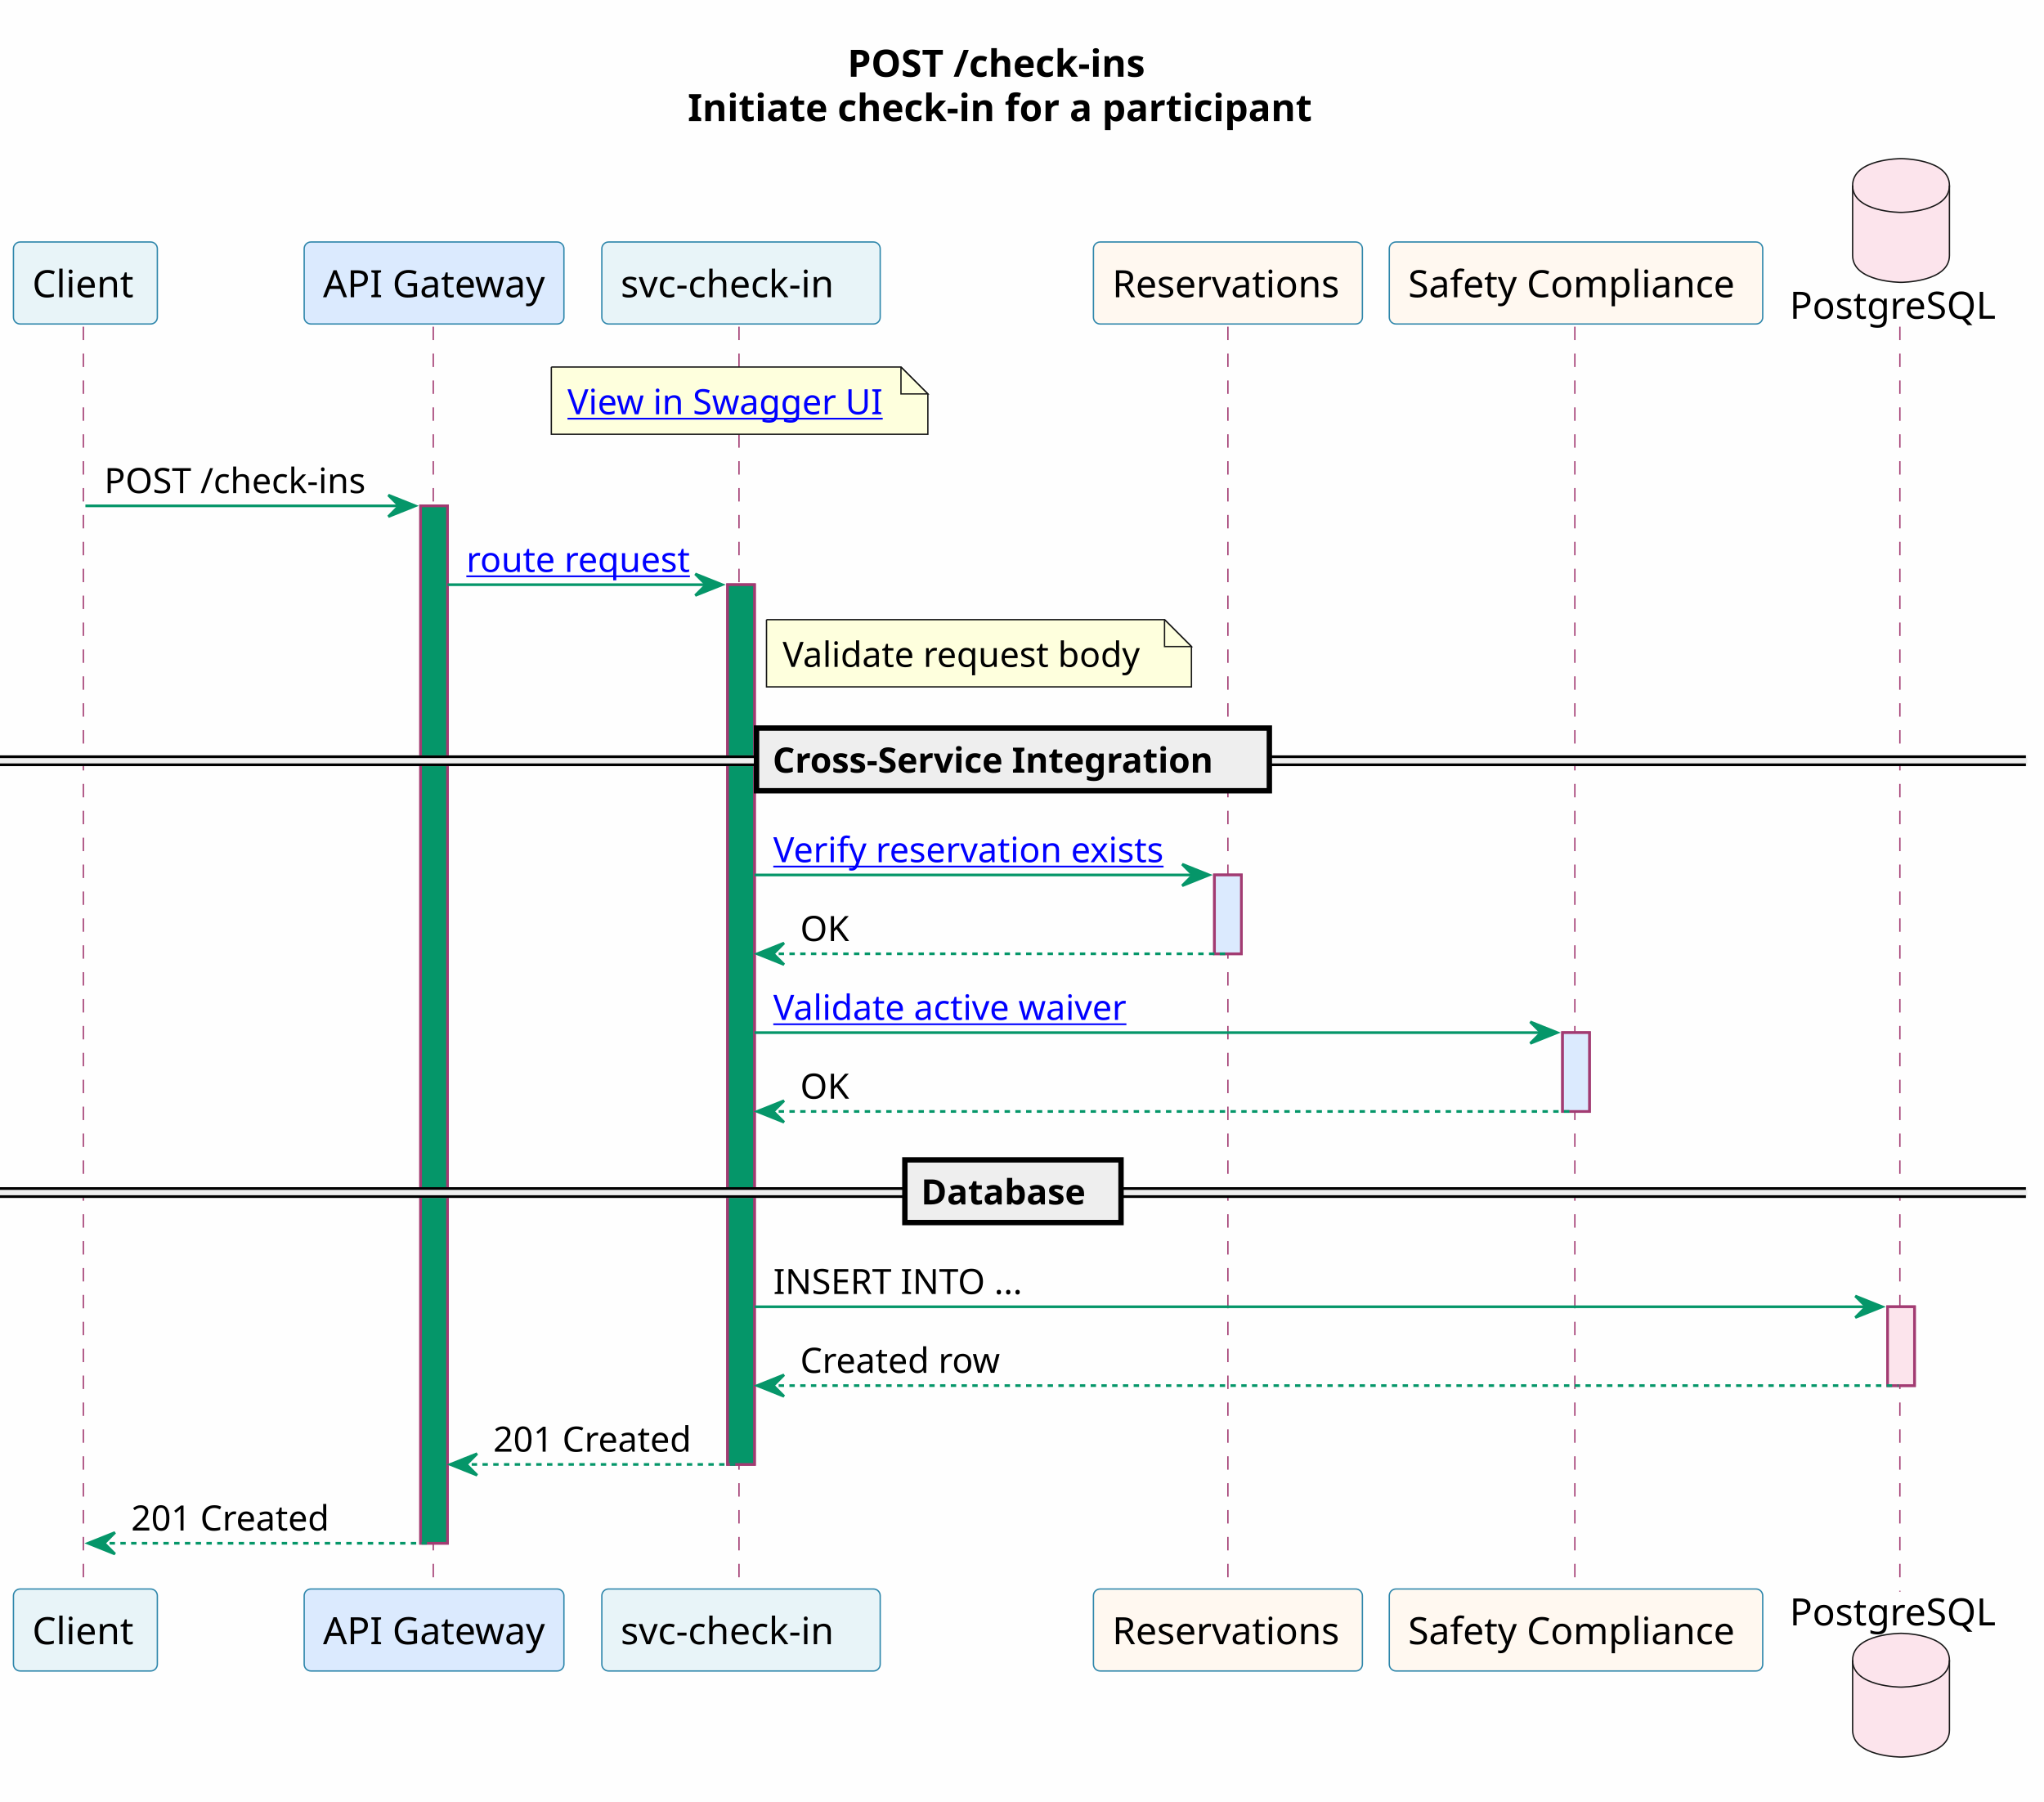
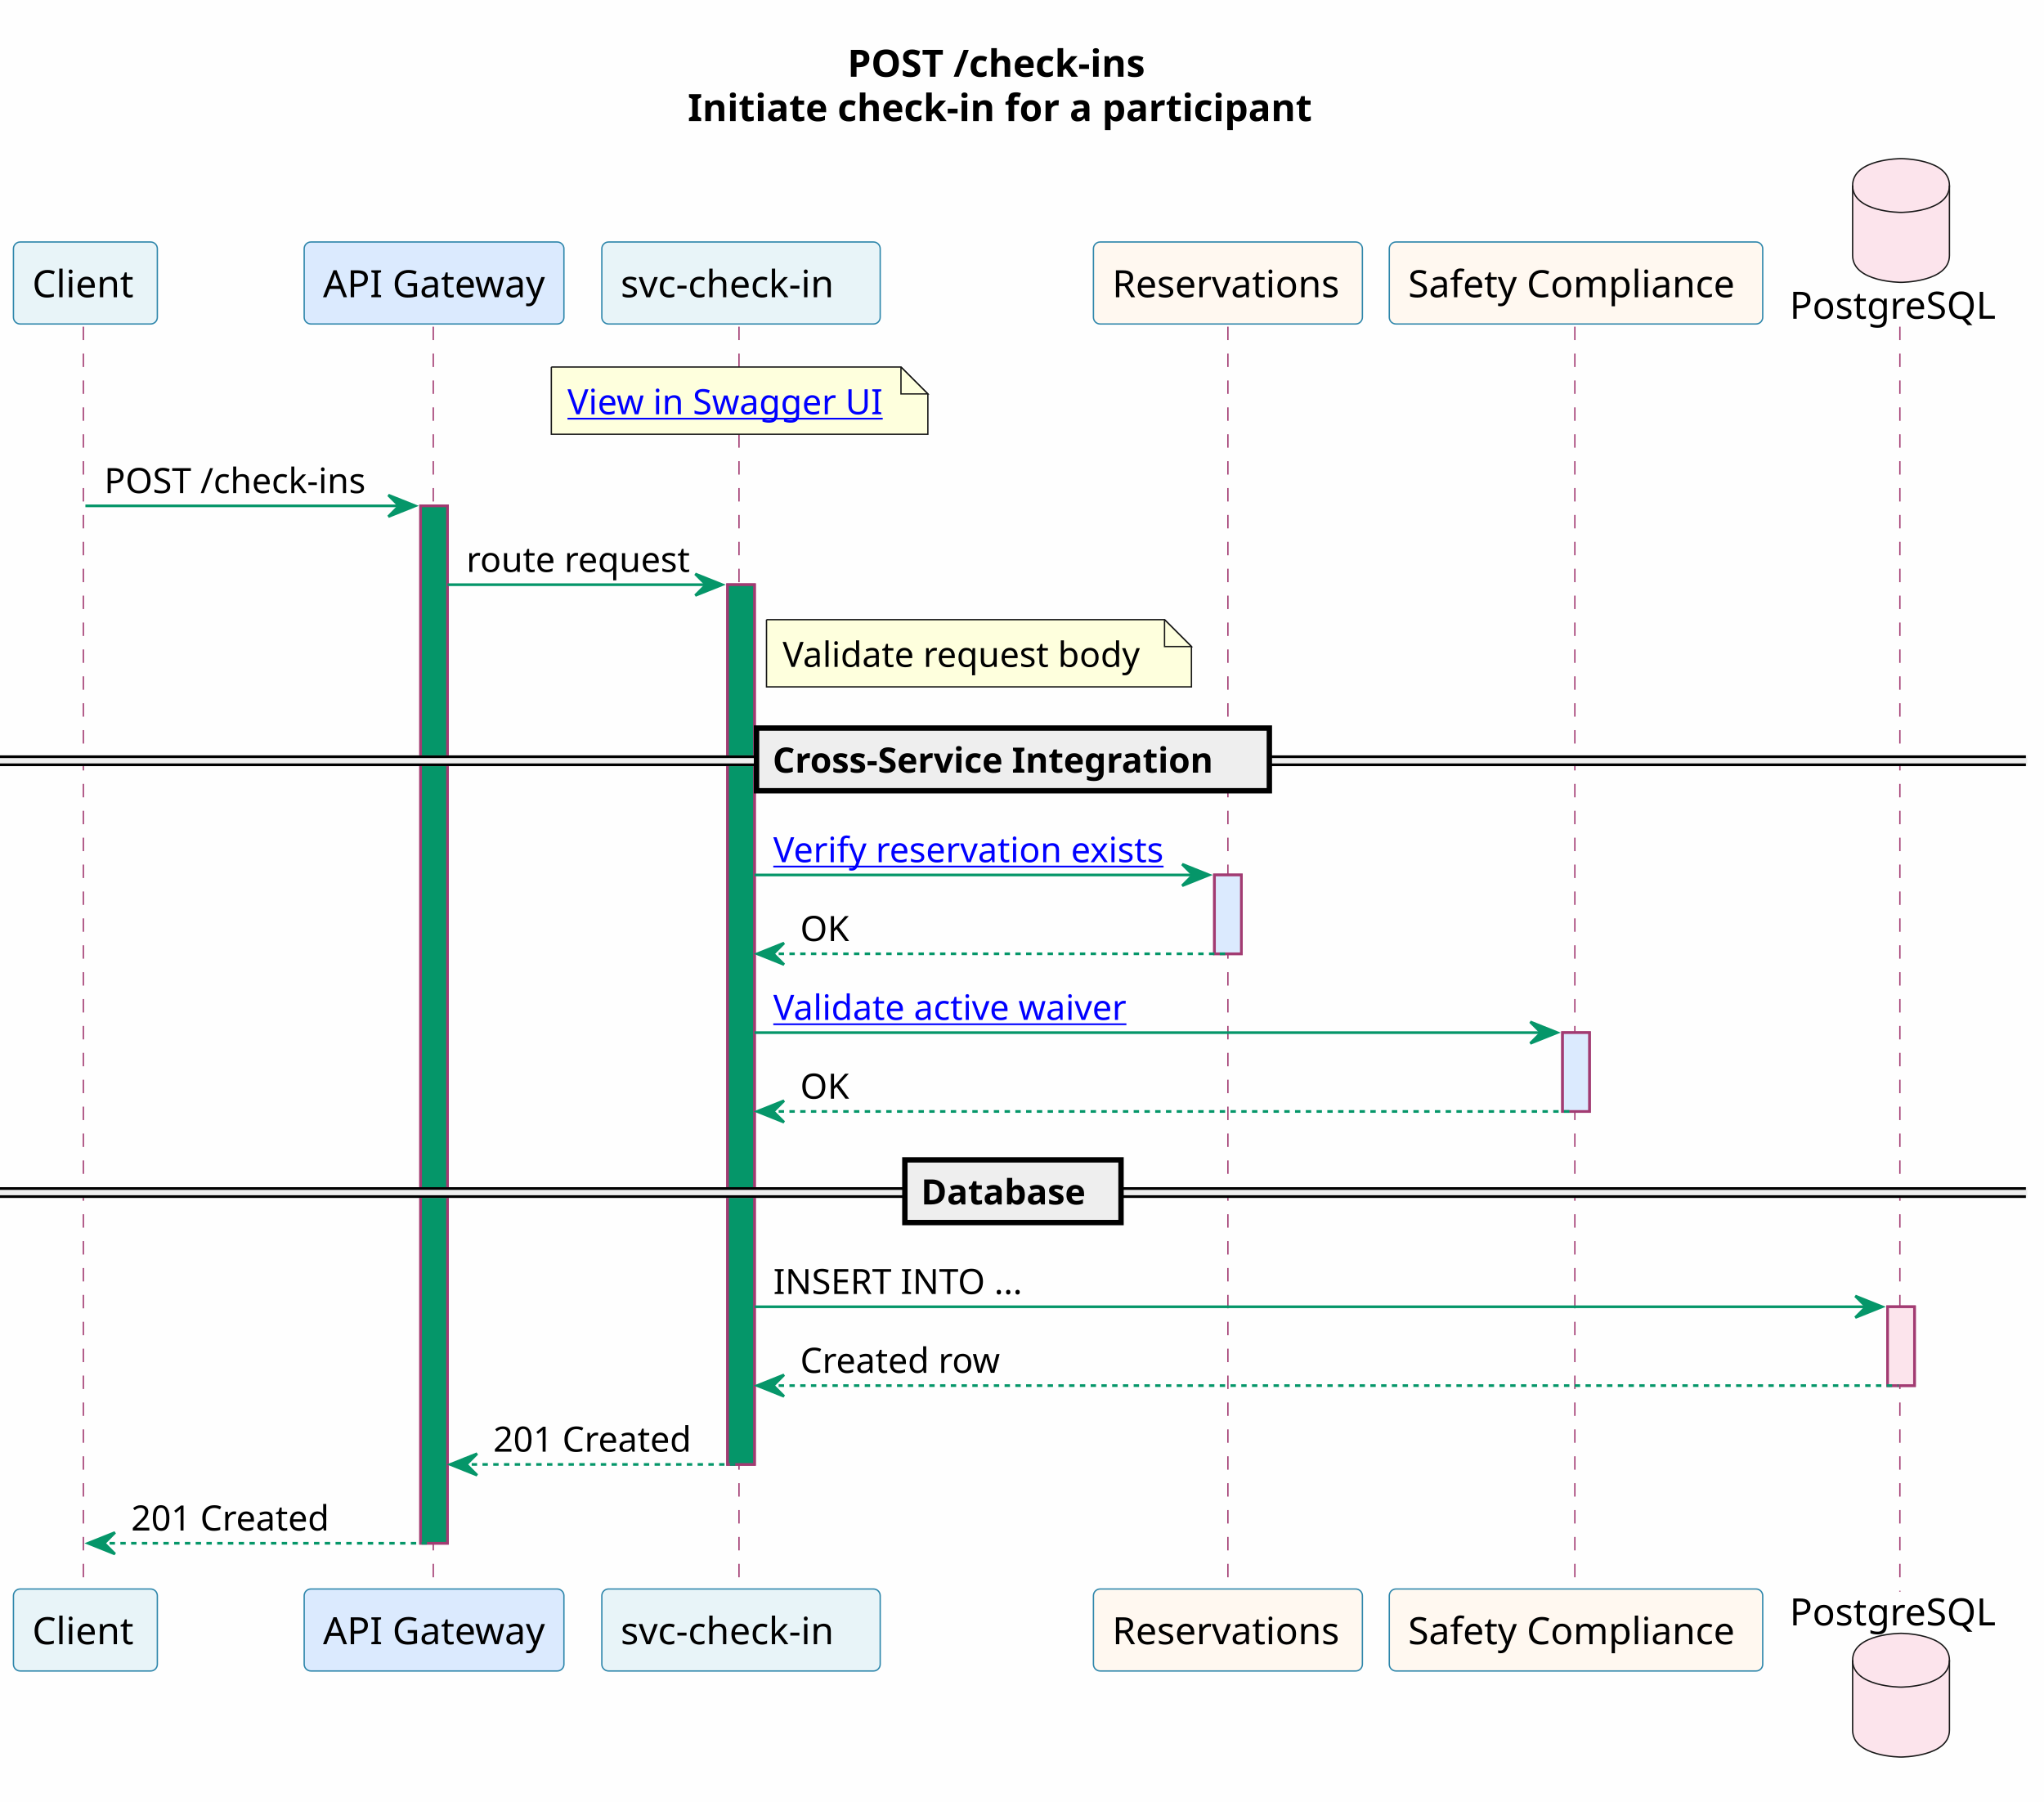
<svg xmlns="http://www.w3.org/2000/svg" xmlns:xlink="http://www.w3.org/1999/xlink" contentStyleType="text/css" data-diagram-type="SEQUENCE" height="670px" preserveAspectRatio="none" style="width:760px;height:670px;background:#FEFEFE;" version="1.1" viewBox="0 0 760 670" width="760px" zoomAndPan="magnify">
  <defs />
  <g>
    <rect fill="#FEFEFE" height="670" style="stroke:none;stroke-width:1;" width="760" x="0" y="0" />
    <text fill="#000000" font-family="Segoe UI" font-size="14" font-weight="bold" lengthAdjust="spacing" textLength="122.062" x="315.102" y="28.535">POST /check-ins</text>
    <text fill="#000000" font-family="Segoe UI" font-size="14" font-weight="bold" lengthAdjust="spacing" textLength="240.844" x="255.711" y="45.023">Initiate check-in for a participant</text>
    <g>
      <rect fill="#059669" height="385.727" style="stroke:#A23B72;stroke-width:1;" width="10" x="156.39" y="188.086" />
    </g>
    <g>
      <rect fill="#059669" height="327.106" style="stroke:#A23B72;stroke-width:1;" width="10" x="270.525" y="217.397" />
    </g>
    <g>
      <rect fill="#DBEAFE" height="29.311" style="stroke:#A23B72;stroke-width:1;" width="10" x="451.564" y="325.328" />
    </g>
    <g>
      <rect fill="#DBEAFE" height="29.311" style="stroke:#A23B72;stroke-width:1;" width="10" x="580.991" y="383.949" />
    </g>
    <g>
      <rect fill="#FCE4EC" height="29.311" style="stroke:#A23B72;stroke-width:1;" width="10" x="701.842" y="485.881" />
    </g>
    <g>
      <rect fill="#000000" fill-opacity="0" height="470.348" width="8" x="27.752" y="121.465" />
      <line style="stroke:#A23B72;stroke-width:0.5;stroke-dasharray:5,5;" x1="31" x2="31" y1="121.465" y2="591.812" />
    </g>
    <g>
      <rect fill="#000000" fill-opacity="0" height="470.348" width="8" x="157.39" y="121.465" />
      <line style="stroke:#A23B72;stroke-width:0.5;stroke-dasharray:5,5;" x1="161.101" x2="161.101" y1="121.465" y2="591.812" />
    </g>
    <g>
      <rect fill="#000000" fill-opacity="0" height="470.348" width="8" x="271.525" y="121.465" />
      <line style="stroke:#A23B72;stroke-width:0.5;stroke-dasharray:5,5;" x1="274.773" x2="274.773" y1="121.465" y2="591.812" />
    </g>
    <g>
      <rect fill="#000000" fill-opacity="0" height="470.348" width="8" x="452.564" y="121.465" />
      <line style="stroke:#A23B72;stroke-width:0.5;stroke-dasharray:5,5;" x1="456.562" x2="456.562" y1="121.465" y2="591.812" />
    </g>
    <g>
      <rect fill="#000000" fill-opacity="0" height="470.348" width="8" x="581.991" y="121.465" />
      <line style="stroke:#A23B72;stroke-width:0.5;stroke-dasharray:5,5;" x1="585.565" x2="585.565" y1="121.465" y2="591.812" />
    </g>
    <g>
      <rect fill="#000000" fill-opacity="0" height="470.348" width="8" x="702.842" y="121.465" />
      <line style="stroke:#A23B72;stroke-width:0.5;stroke-dasharray:5,5;" x1="706.417" x2="706.417" y1="121.465" y2="591.812" />
    </g>
    <g class="participant participant-head" data-participant="Client">
      <rect fill="#E8F4F8" height="30.488" rx="2.5" ry="2.5" style="stroke:#2E86AB;stroke-width:0.5;" width="53.505" x="5" y="89.977" />
      <text fill="#000000" font-family="Segoe UI" font-size="14" lengthAdjust="spacing" textLength="39.505" x="12" y="110.512">Client</text>
    </g>
    <g class="participant participant-tail" data-participant="Client">
      <rect fill="#E8F4F8" height="30.488" rx="2.5" ry="2.5" style="stroke:#2E86AB;stroke-width:0.5;" width="53.505" x="5" y="590.812" />
      <text fill="#000000" font-family="Segoe UI" font-size="14" lengthAdjust="spacing" textLength="39.505" x="12" y="611.348">Client</text>
    </g>
    <g class="participant participant-head" data-participant="GW">
      <rect fill="#DBEAFE" height="30.488" rx="2.5" ry="2.5" style="stroke:#2E86AB;stroke-width:0.5;" width="96.578" x="113.101" y="89.977" />
      <text fill="#000000" font-family="Segoe UI" font-size="14" lengthAdjust="spacing" textLength="82.578" x="120.101" y="110.512">API Gateway</text>
    </g>
    <g class="participant participant-tail" data-participant="GW">
      <rect fill="#DBEAFE" height="30.488" rx="2.5" ry="2.5" style="stroke:#2E86AB;stroke-width:0.5;" width="96.578" x="113.101" y="590.812" />
      <text fill="#000000" font-family="Segoe UI" font-size="14" lengthAdjust="spacing" textLength="82.578" x="120.101" y="611.348">API Gateway</text>
    </g>
    <g class="participant participant-head" data-participant="Svc">
      <a href="/microservices/svc-check-in/" target="_top" title="/microservices/svc-check-in/" xlink:actuate="onRequest" xlink:href="/microservices/svc-check-in/" xlink:show="new" xlink:title="/microservices/svc-check-in/" xlink:type="simple">
        <rect fill="#E8F4F8" height="30.488" rx="2.5" ry="2.5" style="stroke:#2E86AB;stroke-width:0.5;" width="103.503" x="223.773" y="89.977" />
        <text fill="#000000" font-family="Segoe UI" font-size="14" lengthAdjust="spacing" textLength="89.503" x="230.773" y="110.512">svc-check-in</text>
      </a>
    </g>
    <g class="participant participant-tail" data-participant="Svc">
      <a href="/microservices/svc-check-in/" target="_top" title="/microservices/svc-check-in/" xlink:actuate="onRequest" xlink:href="/microservices/svc-check-in/" xlink:show="new" xlink:title="/microservices/svc-check-in/" xlink:type="simple">
        <rect fill="#E8F4F8" height="30.488" rx="2.5" ry="2.5" style="stroke:#2E86AB;stroke-width:0.5;" width="103.503" x="223.773" y="590.812" />
        <text fill="#000000" font-family="Segoe UI" font-size="14" lengthAdjust="spacing" textLength="89.503" x="230.773" y="611.348">svc-check-in</text>
      </a>
    </g>
    <g class="participant participant-head" data-participant="Res">
      <a href="/microservices/svc-reservations/" target="_top" title="/microservices/svc-reservations/" xlink:actuate="onRequest" xlink:href="/microservices/svc-reservations/" xlink:show="new" xlink:title="/microservices/svc-reservations/" xlink:type="simple">
        <rect fill="#FFF8F0" height="30.488" rx="2.5" ry="2.5" style="stroke:#2E86AB;stroke-width:0.5;" width="100.003" x="406.562" y="89.977" />
        <text fill="#000000" font-family="Segoe UI" font-size="14" lengthAdjust="spacing" textLength="86.003" x="413.562" y="110.512">Reservations</text>
      </a>
    </g>
    <g class="participant participant-tail" data-participant="Res">
      <a href="/microservices/svc-reservations/" target="_top" title="/microservices/svc-reservations/" xlink:actuate="onRequest" xlink:href="/microservices/svc-reservations/" xlink:show="new" xlink:title="/microservices/svc-reservations/" xlink:type="simple">
        <rect fill="#FFF8F0" height="30.488" rx="2.5" ry="2.5" style="stroke:#2E86AB;stroke-width:0.5;" width="100.003" x="406.562" y="590.812" />
        <text fill="#000000" font-family="Segoe UI" font-size="14" lengthAdjust="spacing" textLength="86.003" x="413.562" y="611.348">Reservations</text>
      </a>
    </g>
    <g class="participant participant-head" data-participant="Safety">
      <a href="/microservices/svc-safety-compliance/" target="_top" title="/microservices/svc-safety-compliance/" xlink:actuate="onRequest" xlink:href="/microservices/svc-safety-compliance/" xlink:show="new" xlink:title="/microservices/svc-safety-compliance/" xlink:type="simple">
        <rect fill="#FFF8F0" height="30.488" rx="2.5" ry="2.5" style="stroke:#2E86AB;stroke-width:0.5;" width="138.852" x="516.565" y="89.977" />
        <text fill="#000000" font-family="Segoe UI" font-size="14" lengthAdjust="spacing" textLength="124.852" x="523.565" y="110.512">Safety Compliance</text>
      </a>
    </g>
    <g class="participant participant-tail" data-participant="Safety">
      <a href="/microservices/svc-safety-compliance/" target="_top" title="/microservices/svc-safety-compliance/" xlink:actuate="onRequest" xlink:href="/microservices/svc-safety-compliance/" xlink:show="new" xlink:title="/microservices/svc-safety-compliance/" xlink:type="simple">
        <rect fill="#FFF8F0" height="30.488" rx="2.5" ry="2.5" style="stroke:#2E86AB;stroke-width:0.5;" width="138.852" x="516.565" y="590.812" />
        <text fill="#000000" font-family="Segoe UI" font-size="14" lengthAdjust="spacing" textLength="124.852" x="523.565" y="611.348">Safety Compliance</text>
      </a>
    </g>
    <g class="participant participant-head" data-participant="DB">
      <text fill="#000000" font-family="Segoe UI" font-size="14" lengthAdjust="spacing" textLength="76.85" x="665.417" y="118.512">PostgreSQL</text>
      <path d="M688.842,68.977 C688.842,58.977 706.842,58.977 706.842,58.977 C706.842,58.977 724.842,58.977 724.842,68.977 L724.842,94.977 C724.842,104.977 706.842,104.977 706.842,104.977 C706.842,104.977 688.842,104.977 688.842,94.977 L688.842,68.977" fill="#FCE4EC" style="stroke:#181818;stroke-width:0.5;" />
      <path d="M688.842,68.977 C688.842,78.977 706.842,78.977 706.842,78.977 C706.842,78.977 724.842,78.977 724.842,68.977" fill="none" style="stroke:#181818;stroke-width:0.5;" />
    </g>
    <g class="participant participant-tail" data-participant="DB">
      <text fill="#000000" font-family="Segoe UI" font-size="14" lengthAdjust="spacing" textLength="76.85" x="665.417" y="604.348">PostgreSQL</text>
      <path d="M688.842,617.301 C688.842,607.301 706.842,607.301 706.842,607.301 C706.842,607.301 724.842,607.301 724.842,617.301 L724.842,643.301 C724.842,653.301 706.842,653.301 706.842,653.301 C706.842,653.301 688.842,653.301 688.842,643.301 L688.842,617.301" fill="#FCE4EC" style="stroke:#181818;stroke-width:0.5;" />
      <path d="M688.842,617.301 C688.842,627.301 706.842,627.301 706.842,627.301 C706.842,627.301 724.842,627.301 724.842,617.301" fill="none" style="stroke:#181818;stroke-width:0.5;" />
    </g>
    <g>
      <rect fill="#059669" height="385.727" style="stroke:#A23B72;stroke-width:1;" width="10" x="156.39" y="188.086" />
    </g>
    <g>
      <rect fill="#059669" height="327.106" style="stroke:#A23B72;stroke-width:1;" width="10" x="270.525" y="217.397" />
    </g>
    <g>
      <rect fill="#DBEAFE" height="29.311" style="stroke:#A23B72;stroke-width:1;" width="10" x="451.564" y="325.328" />
    </g>
    <g>
      <rect fill="#DBEAFE" height="29.311" style="stroke:#A23B72;stroke-width:1;" width="10" x="580.991" y="383.949" />
    </g>
    <g>
      <rect fill="#FCE4EC" height="29.311" style="stroke:#A23B72;stroke-width:1;" width="10" x="701.842" y="485.881" />
    </g>
    <path d="M205,136.465 L205,161.465 L345,161.465 L345,146.465 L335,136.465 L205,136.465" fill="#FEFFDD" style="stroke:#181818;stroke-width:0.5;" />
    <path d="M335,136.465 L335,146.465 L345,146.465 L335,136.465" fill="#FEFFDD" style="stroke:#181818;stroke-width:0.5;" />
    <a href="/services/api/svc-check-in.html#/Check-Ins/createCheckIn" target="_top" title="/services/api/svc-check-in.html#/Check-Ins/createCheckIn" xlink:actuate="onRequest" xlink:href="/services/api/svc-check-in.html#/Check-Ins/createCheckIn" xlink:show="new" xlink:title="/services/api/svc-check-in.html#/Check-Ins/createCheckIn" xlink:type="simple">
      <text fill="#0000FF" font-family="Segoe UI" font-size="13" lengthAdjust="spacing" text-decoration="underline" textLength="119.406" x="211" y="154.033">View in Swagger UI</text>
    </a>
    <g class="message" data-participant-1="Client" data-participant-2="GW">
      <polygon fill="#059669" points="144.39,184.086,154.39,188.086,144.39,192.086,148.39,188.086" style="stroke:#059669;stroke-width:1;" />
      <line style="stroke:#059669;stroke-width:1;" x1="31.752" x2="150.39" y1="188.086" y2="188.086" />
      <text fill="#000000" font-family="Segoe UI" font-size="13" lengthAdjust="spacing" textLength="105.638" x="38.752" y="183.344">POST /check-ins</text>
    </g>
    <g class="message" data-participant-1="GW" data-participant-2="Svc">
      <polygon fill="#059669" points="258.525,213.397,268.525,217.397,258.525,221.397,262.525,217.397" style="stroke:#059669;stroke-width:1;" />
      <line style="stroke:#059669;stroke-width:1;" x1="166.39" x2="264.525" y1="217.397" y2="217.397" />
-       <a href="/microservices/svc-check-in/#post-check-ins-initiate-check-in-for-a-participant" target="_top" title="/microservices/svc-check-in/#post-check-ins-initiate-check-in-for-a-participant" xlink:actuate="onRequest" xlink:href="/microservices/svc-check-in/#post-check-ins-initiate-check-in-for-a-participant" xlink:show="new" xlink:title="/microservices/svc-check-in/#post-check-ins-initiate-check-in-for-a-participant" xlink:type="simple">
-         <text fill="#0000FF" font-family="Segoe UI" font-size="13" lengthAdjust="spacing" text-decoration="underline" textLength="85.135" x="173.39" y="212.654">route request</text>
-       </a>
+       <text fill="#000000" font-family="Segoe UI" font-size="13" lengthAdjust="spacing" textLength="85.135" x="173.39" y="212.654">route request</text>
    </g>
    <path d="M285,230.397 L285,255.397 L443,255.397 L443,240.397 L433,230.397 L285,230.397" fill="#FEFFDD" style="stroke:#181818;stroke-width:0.5;" />
    <path d="M433,230.397 L433,240.397 L443,240.397 L433,230.397" fill="#FEFFDD" style="stroke:#181818;stroke-width:0.5;" />
    <text fill="#000000" font-family="Segoe UI" font-size="13" lengthAdjust="spacing" textLength="137.573" x="291" y="247.965">Validate request body</text>
    <rect fill="#EEEEEE" height="3" style="stroke:#EEEEEE;stroke-width:1;" width="753.267" x="0" y="281.362" />
    <line style="stroke:#000000;stroke-width:1;" x1="0" x2="753.267" y1="281.362" y2="281.362" />
    <line style="stroke:#000000;stroke-width:1;" x1="0" x2="753.267" y1="284.362" y2="284.362" />
    <rect fill="#EEEEEE" height="23.311" style="stroke:#000000;stroke-width:2;" width="190.674" x="281.296" y="270.707" />
    <text fill="#000000" font-family="Segoe UI" font-size="13" font-weight="bold" lengthAdjust="spacing" textLength="172.39" x="287.296" y="287.275">Cross-Service Integration</text>
    <g class="message" data-participant-1="Svc" data-participant-2="Res">
      <polygon fill="#059669" points="439.564,321.328,449.564,325.328,439.564,329.328,443.564,325.328" style="stroke:#059669;stroke-width:1;" />
      <line style="stroke:#059669;stroke-width:1;" x1="280.525" x2="445.564" y1="325.328" y2="325.328" />
      <a href="/microservices/svc-reservations/#get-reservationsreservation_id-get-reservation-details" target="_top" title="/microservices/svc-reservations/#get-reservationsreservation_id-get-reservation-details" xlink:actuate="onRequest" xlink:href="/microservices/svc-reservations/#get-reservationsreservation_id-get-reservation-details" xlink:show="new" xlink:title="/microservices/svc-reservations/#get-reservationsreservation_id-get-reservation-details" xlink:type="simple">
        <text fill="#0000FF" font-family="Segoe UI" font-size="13" lengthAdjust="spacing" text-decoration="underline" textLength="152.039" x="287.525" y="320.586">Verify reservation exists</text>
      </a>
    </g>
    <g class="message" data-participant-1="Res" data-participant-2="Svc">
      <polygon fill="#059669" points="291.525,350.639,281.525,354.639,291.525,358.639,287.525,354.639" style="stroke:#059669;stroke-width:1;" />
      <line style="stroke:#059669;stroke-width:1;stroke-dasharray:2,2;" x1="285.525" x2="455.564" y1="354.639" y2="354.639" />
      <text fill="#000000" font-family="Segoe UI" font-size="13" lengthAdjust="spacing" textLength="18.586" x="297.525" y="349.897">OK</text>
    </g>
    <g class="message" data-participant-1="Svc" data-participant-2="Safety">
      <polygon fill="#059669" points="568.991,379.949,578.991,383.949,568.991,387.949,572.991,383.949" style="stroke:#059669;stroke-width:1;" />
      <line style="stroke:#059669;stroke-width:1;" x1="280.525" x2="574.991" y1="383.949" y2="383.949" />
      <a href="/microservices/svc-safety-compliance/#get-waivers-list-waivers-by-guest" target="_top" title="/microservices/svc-safety-compliance/#get-waivers-list-waivers-by-guest" xlink:actuate="onRequest" xlink:href="/microservices/svc-safety-compliance/#get-waivers-list-waivers-by-guest" xlink:show="new" xlink:title="/microservices/svc-safety-compliance/#get-waivers-list-waivers-by-guest" xlink:type="simple">
        <text fill="#0000FF" font-family="Segoe UI" font-size="13" lengthAdjust="spacing" text-decoration="underline" textLength="135.56" x="287.525" y="379.207">Validate active waiver</text>
      </a>
    </g>
    <g class="message" data-participant-1="Safety" data-participant-2="Svc">
      <polygon fill="#059669" points="291.525,409.26,281.525,413.26,291.525,417.26,287.525,413.26" style="stroke:#059669;stroke-width:1;" />
      <line style="stroke:#059669;stroke-width:1;stroke-dasharray:2,2;" x1="285.525" x2="584.991" y1="413.26" y2="413.26" />
      <text fill="#000000" font-family="Segoe UI" font-size="13" lengthAdjust="spacing" textLength="18.586" x="297.525" y="408.518">OK</text>
    </g>
    <rect fill="#EEEEEE" height="3" style="stroke:#EEEEEE;stroke-width:1;" width="753.267" x="0" y="441.915" />
    <line style="stroke:#000000;stroke-width:1;" x1="0" x2="753.267" y1="441.915" y2="441.915" />
    <line style="stroke:#000000;stroke-width:1;" x1="0" x2="753.267" y1="444.915" y2="444.915" />
    <rect fill="#EEEEEE" height="23.311" style="stroke:#000000;stroke-width:2;" width="80.371" x="336.448" y="431.26" />
    <text fill="#000000" font-family="Segoe UI" font-size="13" font-weight="bold" lengthAdjust="spacing" textLength="62.086" x="342.448" y="447.828">Database</text>
    <g class="message" data-participant-1="Svc" data-participant-2="DB">
      <polygon fill="#059669" points="689.842,481.881,699.842,485.881,689.842,489.881,693.842,485.881" style="stroke:#059669;stroke-width:1;" />
      <line style="stroke:#059669;stroke-width:1;" x1="280.525" x2="695.842" y1="485.881" y2="485.881" />
      <text fill="#000000" font-family="Segoe UI" font-size="13" lengthAdjust="spacing" textLength="96.072" x="287.525" y="481.139">INSERT INTO ...</text>
    </g>
    <g class="message" data-participant-1="DB" data-participant-2="Svc">
      <polygon fill="#059669" points="291.525,511.191,281.525,515.191,291.525,519.191,287.525,515.191" style="stroke:#059669;stroke-width:1;" />
      <line style="stroke:#059669;stroke-width:1;stroke-dasharray:2,2;" x1="285.525" x2="705.842" y1="515.191" y2="515.191" />
      <text fill="#000000" font-family="Segoe UI" font-size="13" lengthAdjust="spacing" textLength="76.457" x="297.525" y="510.449">Created row</text>
    </g>
    <g class="message" data-participant-1="Svc" data-participant-2="GW">
      <polygon fill="#059669" points="177.39,540.502,167.39,544.502,177.39,548.502,173.39,544.502" style="stroke:#059669;stroke-width:1;" />
      <line style="stroke:#059669;stroke-width:1;stroke-dasharray:2,2;" x1="171.39" x2="274.525" y1="544.502" y2="544.502" />
      <text fill="#000000" font-family="Segoe UI" font-size="13" lengthAdjust="spacing" textLength="77.797" x="183.39" y="539.76">201 Created</text>
    </g>
    <g class="message" data-participant-1="GW" data-participant-2="Client">
      <polygon fill="#059669" points="42.752,569.812,32.752,573.812,42.752,577.812,38.752,573.812" style="stroke:#059669;stroke-width:1;" />
      <line style="stroke:#059669;stroke-width:1;stroke-dasharray:2,2;" x1="36.752" x2="160.39" y1="573.812" y2="573.812" />
      <text fill="#000000" font-family="Segoe UI" font-size="13" lengthAdjust="spacing" textLength="77.797" x="48.752" y="569.07">201 Created</text>
    </g>
  </g>
</svg>
